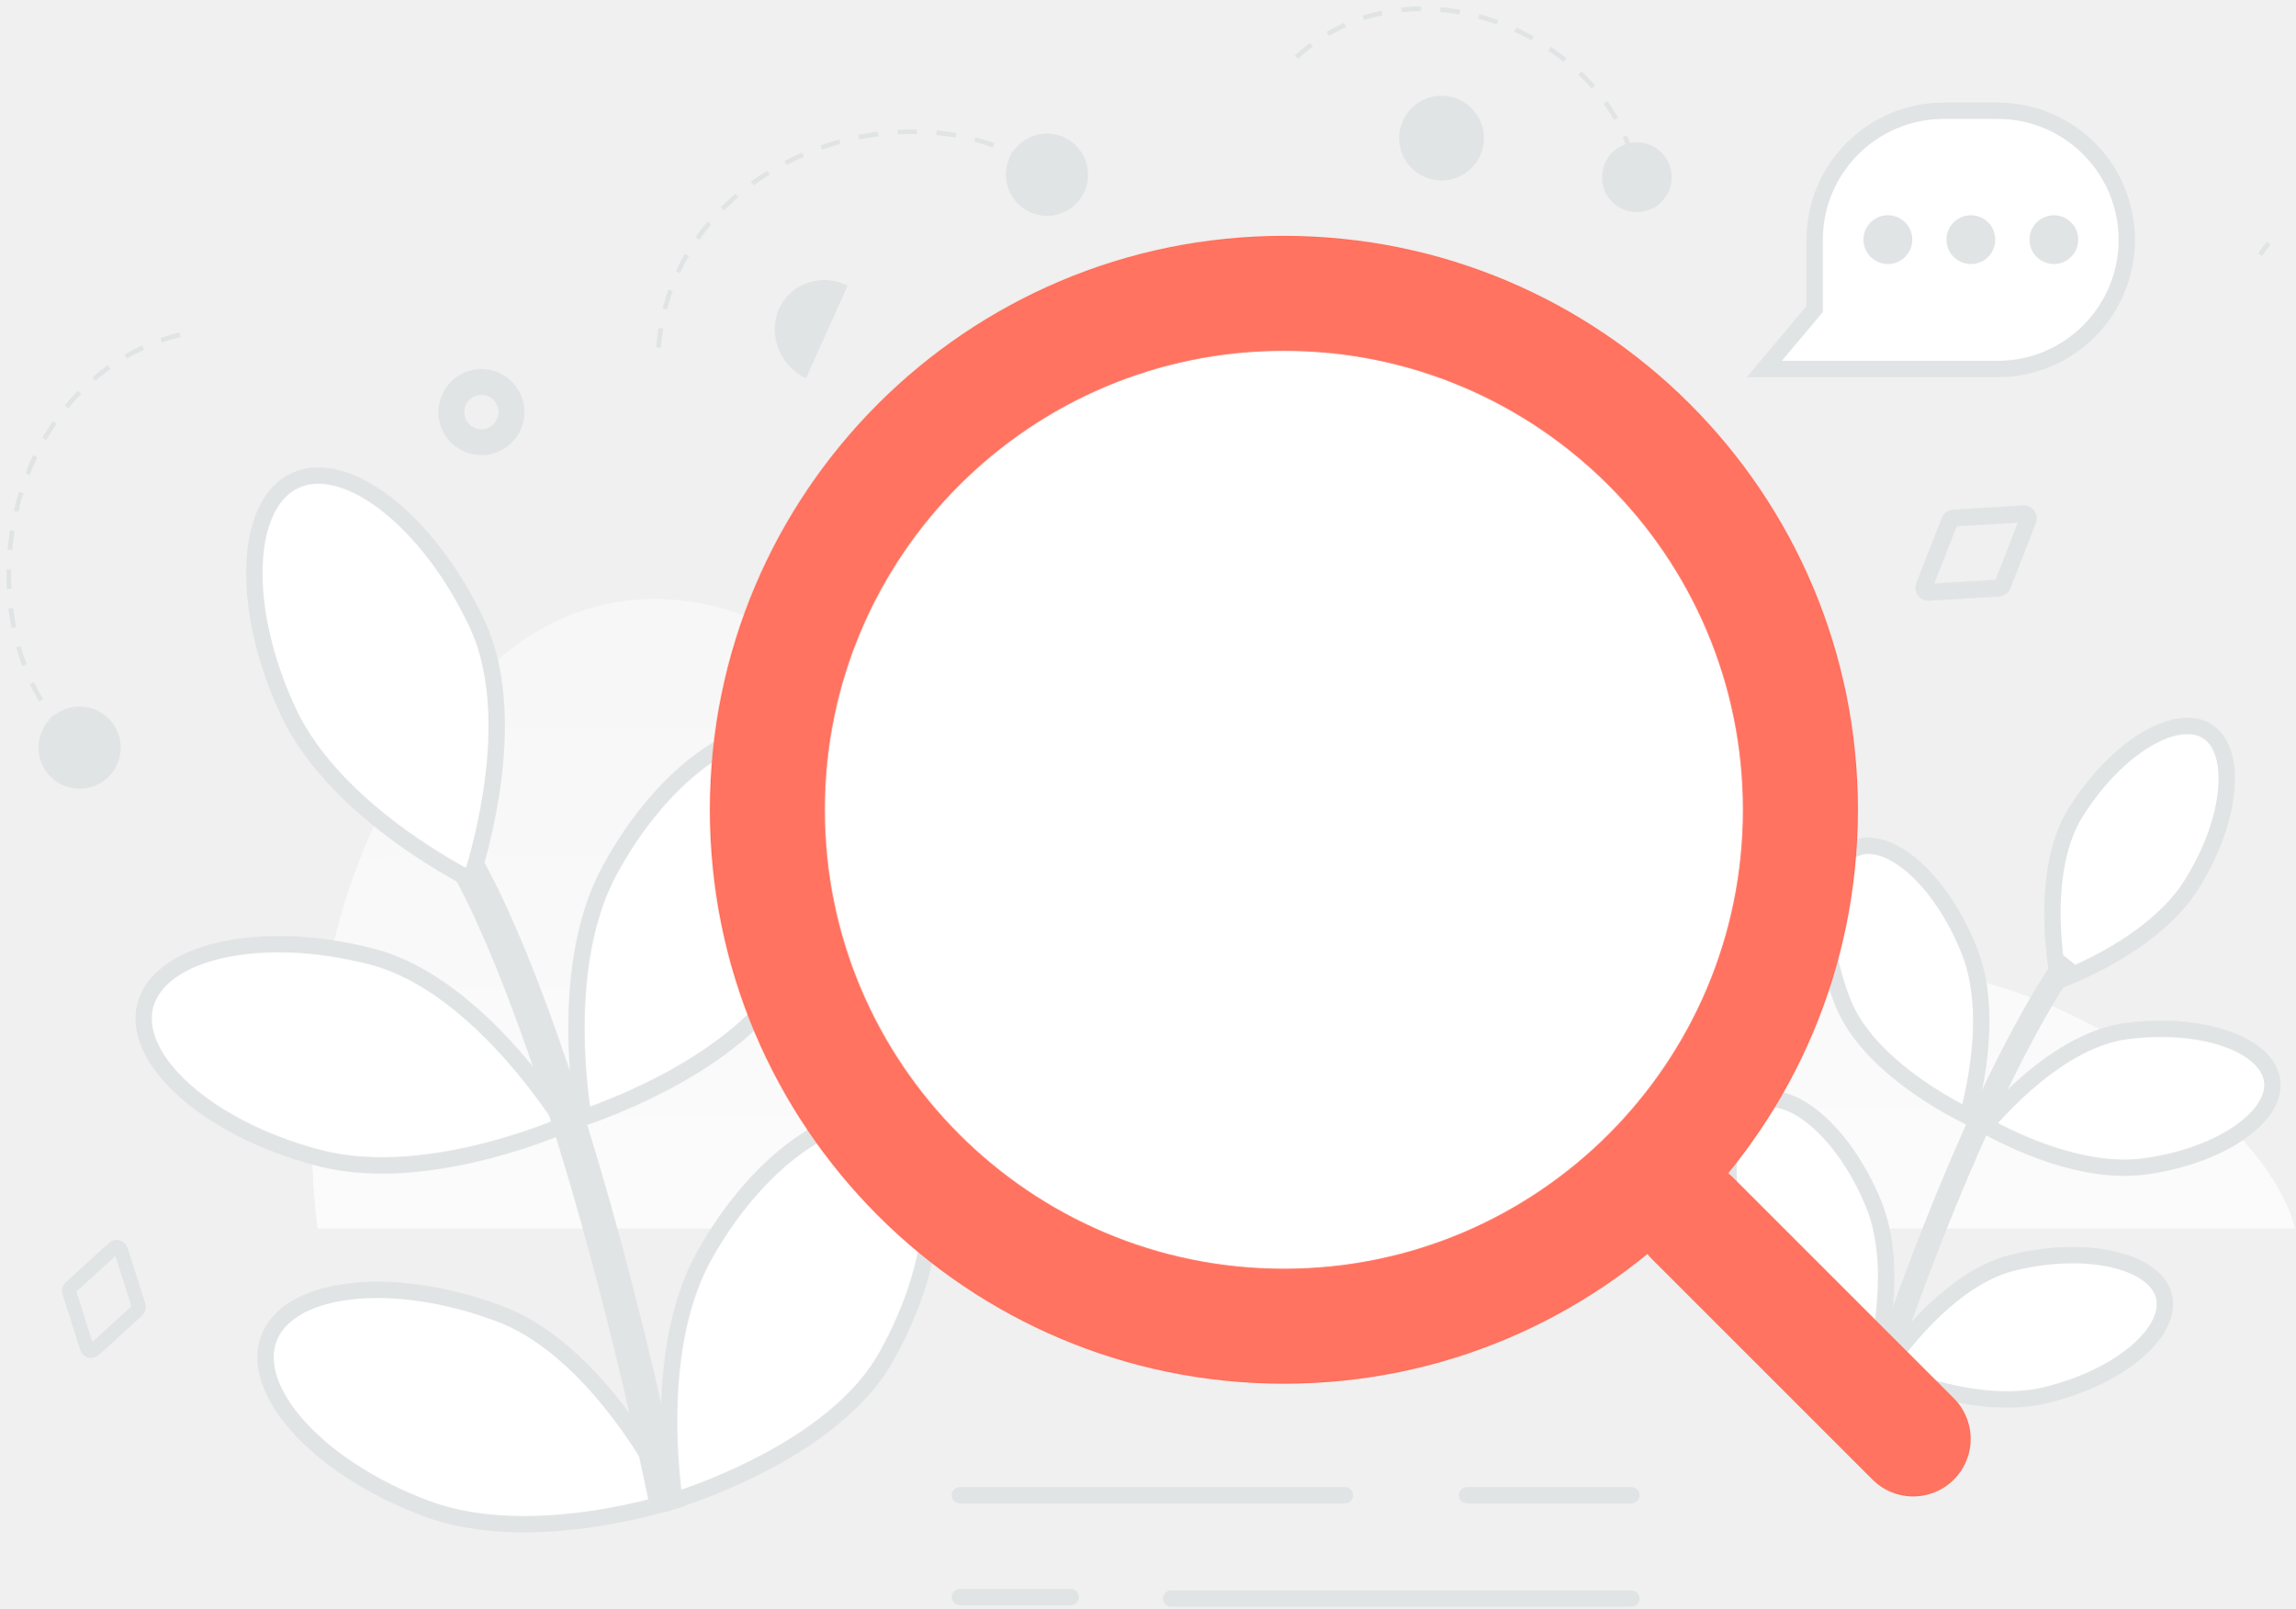
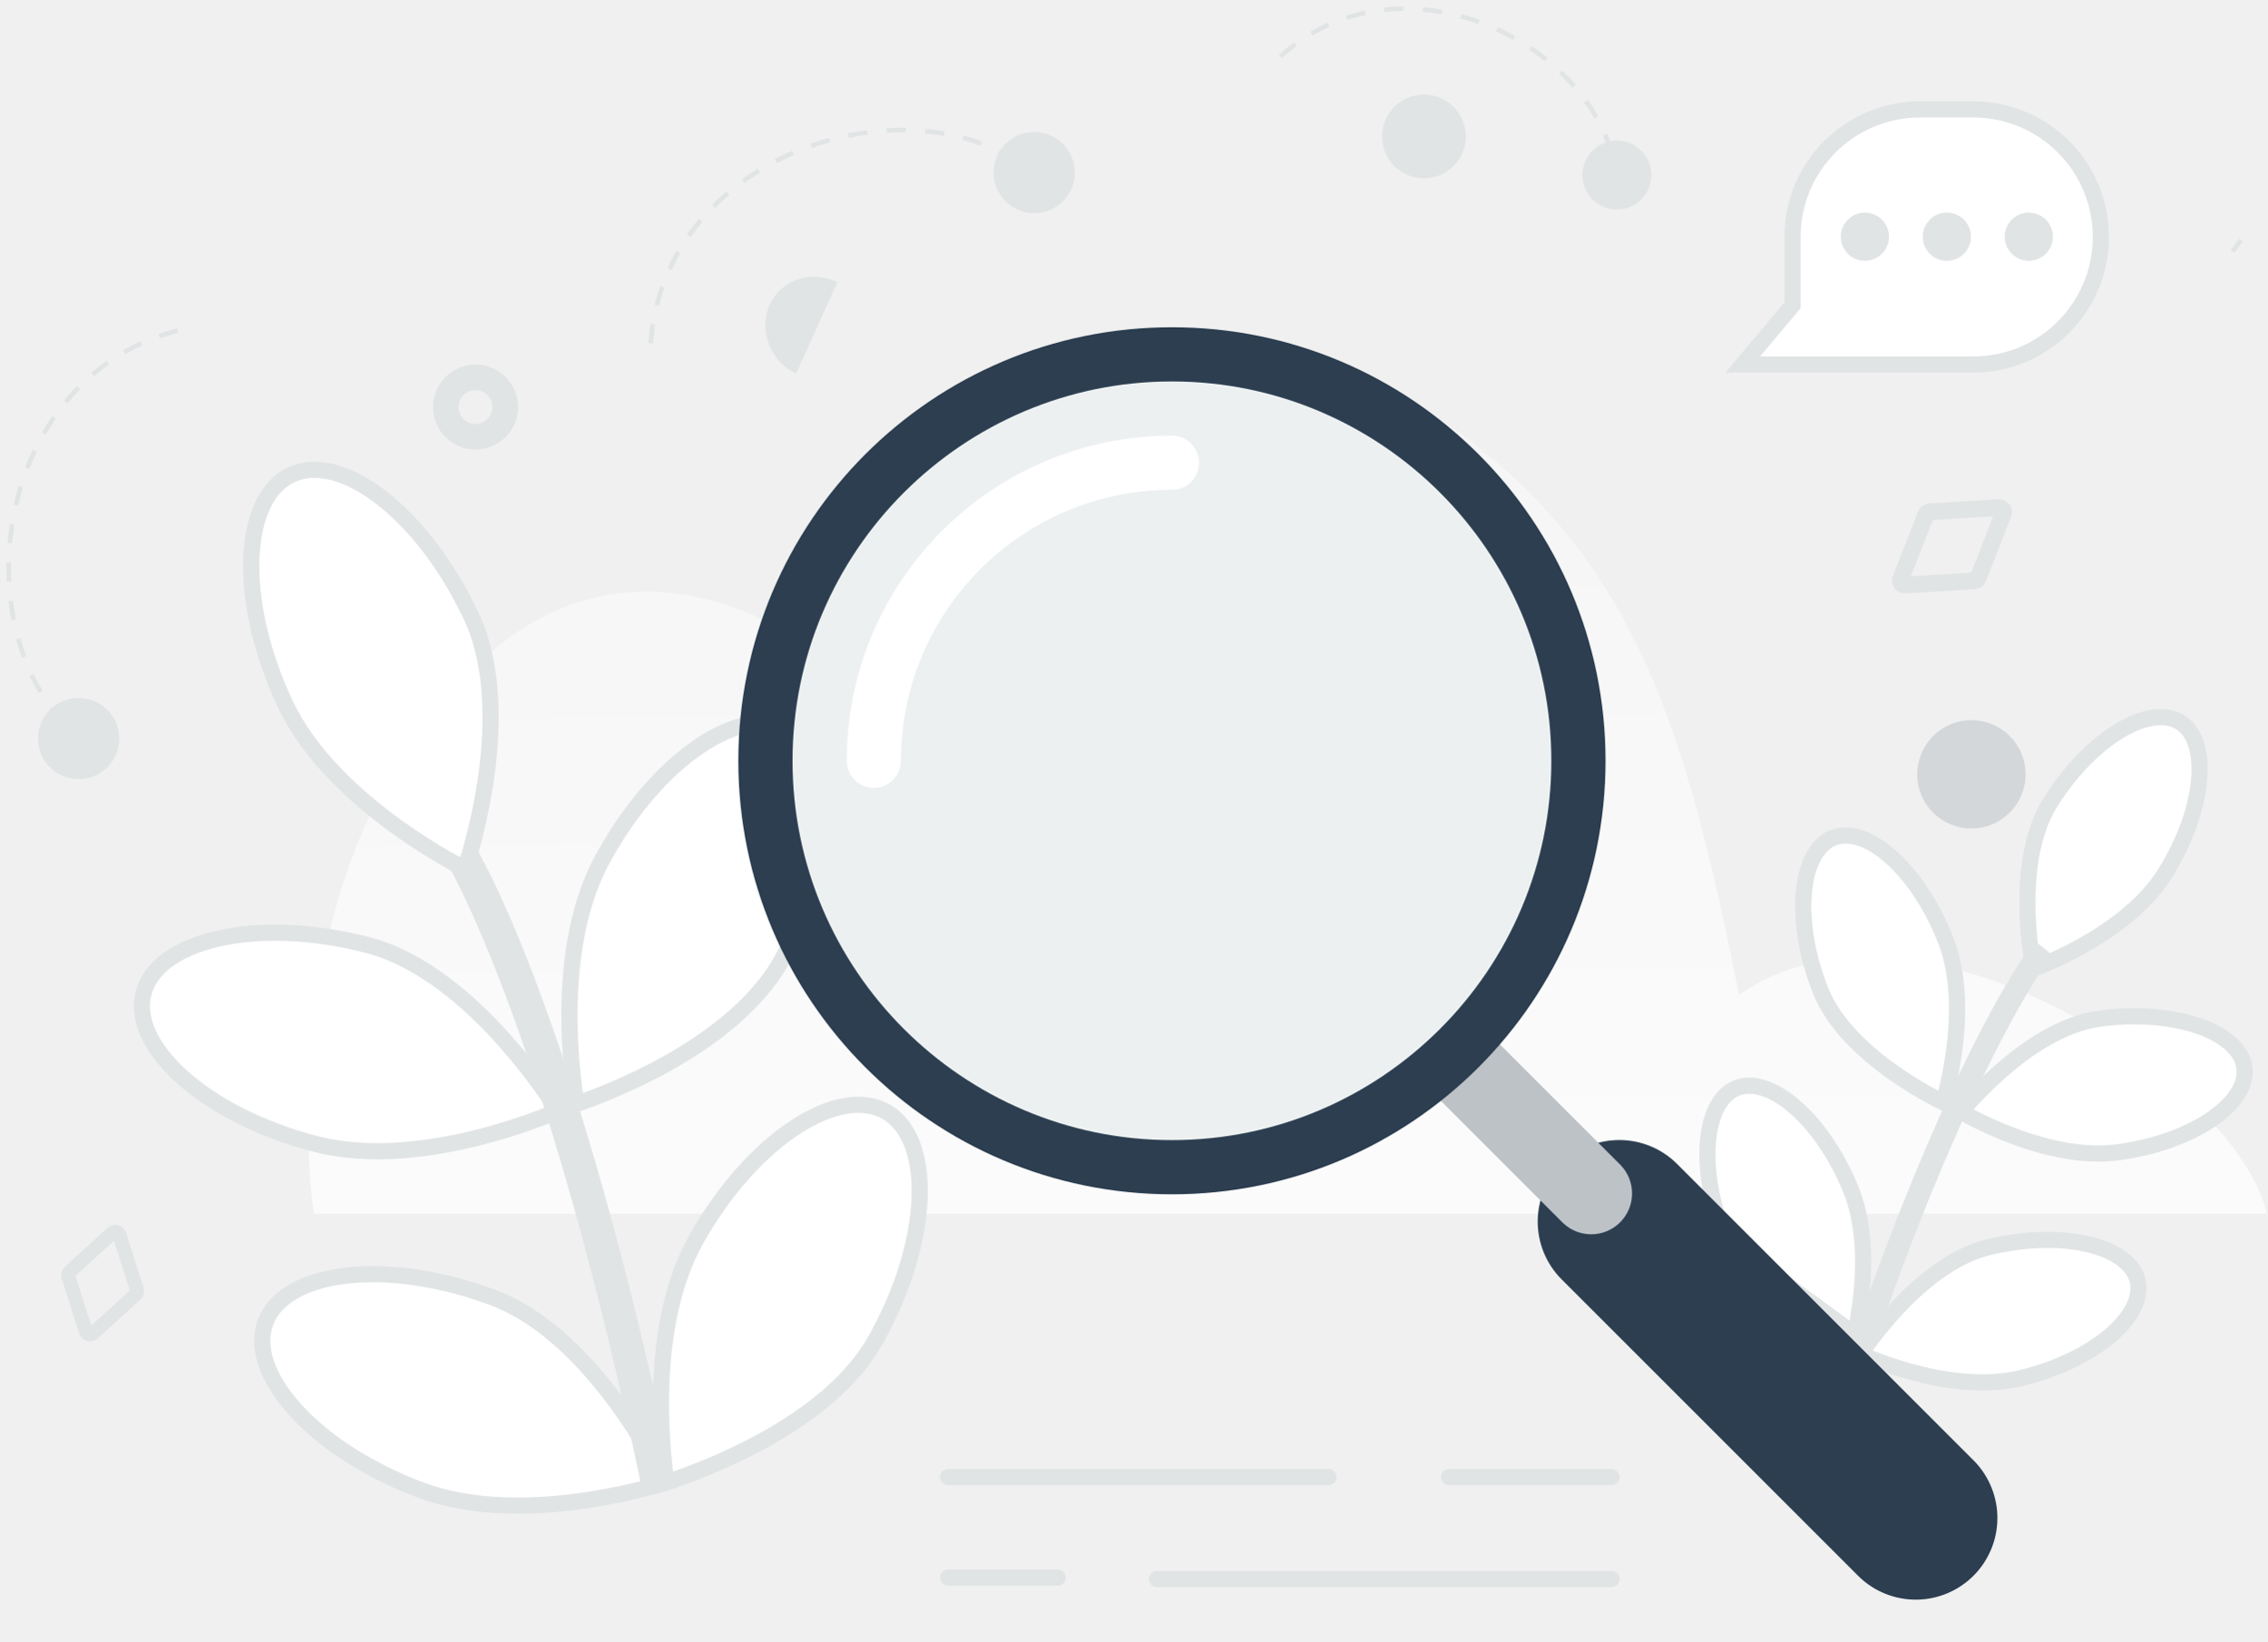
- <svg xmlns="http://www.w3.org/2000/svg" width="261" height="183" viewBox="0 0 261 183" fill="none">
-   <defs>
-     <linearGradient id="paint0_linear" x1="153.033" y1="192.776" x2="151.811" y2="-57.64" gradientUnits="userSpaceOnUse">
-       <stop stop-color="white" />
-       <stop offset="1" stop-color="#EEEEEE" />
-     </linearGradient>
-   </defs>
+ <svg xmlns="http://www.w3.org/2000/svg" width="261" height="189" viewBox="0 0 261 189" fill="none">
  <path d="M261 139.771C257.078 123.816 220.015 100.516 200.21 114.564C194.131 84.169 188.444 65.214 168.582 50.241C148.72 35.268 115.579 54.84 110.257 95.833C104.934 78.981 77.873 56.27 56.134 75.421C36.02 93.141 34.003 122.835 36.104 139.743H261V139.771Z" fill="url(#paint0_linear)" />
  <path d="M234.099 111.556C233.728 109.468 233.504 107.358 233.429 105.239C233.286 101.034 233.762 96.037 236.057 92.378C238.443 88.577 241.383 85.68 244.166 84.05C246.993 82.394 249.412 82.168 251.004 83.168L251.005 83.168C252.597 84.166 253.445 86.443 253.184 89.71C252.927 92.926 251.598 96.833 249.214 100.635C246.894 104.335 242.908 107.16 239.417 109.077C237.967 109.871 236.475 110.585 234.948 111.217C234.629 111.348 234.344 111.461 234.099 111.556ZM211.08 96.455L211.08 96.454C212.83 95.775 215.164 96.454 217.628 98.613C220.055 100.738 222.395 104.136 224.021 108.316C225.604 112.387 225.491 117.269 224.943 121.214C224.715 122.85 224.397 124.473 223.992 126.075C223.917 126.37 223.839 126.665 223.757 126.958C223.436 126.798 223.116 126.634 222.798 126.466C221.243 125.641 219.738 124.727 218.289 123.728C214.832 121.333 211.108 117.97 209.543 113.942C207.918 109.758 207.349 105.671 207.703 102.465C208.063 99.21 209.326 97.135 211.08 96.455ZM213.573 153.692L213.574 153.688C213.936 151.985 214.195 150.261 214.349 148.527L214.35 148.524C214.686 144.814 214.541 140.524 213.058 136.907C211.354 132.758 208.95 129.404 206.484 127.325C203.98 125.214 201.634 124.58 199.897 125.294L199.896 125.294C198.16 126.005 196.935 128.106 196.636 131.369C196.341 134.582 196.985 138.659 198.689 142.808L213.573 153.692ZM213.573 153.692C213.443 154.316 213.3 154.937 213.141 155.554L213.573 153.692ZM213.573 153.692L213.141 155.554L213.573 153.692ZM213.141 155.554L212.978 155.476C211.416 154.725 208.502 153.197 205.637 151.018C202.758 148.827 200.018 146.043 198.689 142.808L213.141 155.554ZM225.751 128.017C225.947 127.784 226.183 127.51 226.457 127.202C227.627 125.886 228.872 124.64 230.187 123.469C233.334 120.676 237.485 117.855 241.767 117.29C246.215 116.702 250.319 117.118 253.35 118.221C256.428 119.342 258.147 121.061 258.395 122.923C258.643 124.788 257.43 126.895 254.749 128.778C252.109 130.631 248.253 132.099 243.805 132.687C239.474 133.259 234.756 131.992 231.052 130.528C229.233 129.806 227.462 128.967 225.751 128.017ZM232.603 158.702C228.357 159.722 223.534 158.953 219.699 157.882C218.107 157.436 216.542 156.903 215.009 156.286C214.726 156.173 214.445 156.056 214.166 155.936C214.336 155.684 214.543 155.386 214.783 155.052C215.81 153.621 216.919 152.252 218.105 150.951C220.944 147.845 224.779 144.607 228.977 143.599C233.338 142.551 237.465 142.536 240.594 143.318C243.773 144.112 245.662 145.643 246.101 147.472C246.54 149.3 245.553 151.522 243.083 153.674C240.651 155.792 236.968 157.654 232.603 158.702Z" fill="white" stroke="#E1E4E5" stroke-width="1.865" />
  <path d="M216.513 150.036C215.801 152.014 215.105 153.998 214.426 155.987L213.978 155.932L213.967 155.927L213.728 155.819C214.551 153.406 215.36 151.11 216.156 148.921L216.156 148.92C225.387 123.421 232.428 112.485 234.42 109.664L234.986 110.117C232.959 113.022 225.753 124.363 216.513 150.036ZM53.547 100.077C53.71 99.569 53.922 98.881 54.156 98.047C54.86 95.542 55.417 92.998 55.825 90.428C56.788 84.302 57.004 76.828 54.256 70.964C51.433 64.948 47.627 60.14 43.796 57.217C39.925 54.263 36.259 53.385 33.538 54.662L33.537 54.662C30.817 55.935 29.147 59.316 28.942 64.183C28.738 68.999 29.998 75.001 32.816 81.017C35.585 86.925 40.96 91.807 45.727 95.239C47.711 96.664 49.771 97.98 51.898 99.181C52.56 99.555 53.119 99.854 53.547 100.077ZM90.83 83.965L90.83 83.964C88.185 82.545 84.476 83.224 80.449 85.963C76.465 88.674 72.403 93.266 69.261 99.117C66.175 104.864 65.468 112.089 65.561 117.961C65.608 120.883 65.852 123.439 66.083 125.263C66.179 126.017 66.272 126.645 66.349 127.121C66.854 126.949 67.532 126.709 68.341 126.399C70.771 125.469 73.144 124.399 75.449 123.193C80.936 120.31 87.061 116.023 90.124 110.315C93.267 104.458 94.85 98.535 94.907 93.717C94.965 88.849 93.48 85.384 90.83 83.965ZM76.332 167.349L76.332 167.353C76.451 168.774 76.593 169.92 76.7 170.684C76.92 170.613 77.172 170.531 77.455 170.437C79.879 169.616 84.43 167.899 89.029 165.214C93.645 162.518 98.213 158.903 100.782 154.328C104.034 148.536 105.727 142.642 105.873 137.824C106.021 132.954 104.601 129.46 101.984 127.994L101.983 127.993C99.366 126.523 95.645 127.13 91.568 129.793C87.534 132.427 83.386 136.942 80.134 142.734C77.278 147.828 76.296 154.136 76.121 159.633V159.635C76.021 162.58 76.149 165.262 76.332 167.349ZM64.257 127.927C63.877 127.332 63.485 126.743 63.082 126.163C61.603 124.022 60 121.969 58.281 120.015C54.178 115.365 48.559 110.43 42.291 108.808C35.861 107.143 29.732 107.008 25.037 108.094C20.293 109.191 17.276 111.454 16.52 114.36C15.765 117.27 17.303 120.715 20.919 123.978C24.496 127.206 29.922 130.063 36.352 131.728C42.668 133.363 49.858 132.338 55.542 130.859C57.906 130.241 60.233 129.495 62.516 128.625C63.1 128.401 63.681 128.169 64.257 127.927ZM48.487 171.594C54.597 173.879 61.852 173.608 67.658 172.727C70.073 172.359 72.465 171.859 74.825 171.23C75.559 171.034 76.168 170.857 76.63 170.717C76.313 170.085 75.984 169.459 75.644 168.84C74.396 166.557 73.015 164.348 71.509 162.226C67.912 157.175 62.839 151.681 56.776 149.414C50.555 147.088 44.472 146.315 39.689 146.905C34.855 147.503 31.619 149.44 30.567 152.256C29.515 155.072 30.686 158.657 33.941 162.278C37.163 165.862 42.262 169.268 48.487 171.594Z" fill="white" stroke="#E1E4E5" stroke-width="1.865" />
  <path d="M51.513 99.512C51.625 99.679 61.42 116.103 71.801 161.766C72.595 165.263 73.356 168.766 74.085 172.277L74.307 172.23L75.942 171.887V171.877H75.951L76.016 171.868C76.22 171.803 76.833 171.618 77.752 171.311C76.941 167.396 76.086 163.49 75.19 159.594C64.79 114.237 55.171 98.23 54.744 97.515L51.513 99.512Z" fill="#E1E4E5" />
-   <path fill-rule="evenodd" clip-rule="evenodd" d="M204.752 92.108C204.752 124.553 178.451 150.854 146.006 150.854C113.561 150.854 87.26 124.553 87.26 92.108C87.26 59.663 113.561 33.362 146.006 33.362C178.451 33.362 204.752 59.663 204.752 92.108Z" fill="white" stroke="#FF7360" stroke-width="13.084" stroke-linecap="round" stroke-linejoin="round" />
-   <path d="M217.57 163.671L192.469 138.57" stroke="#FF7360" stroke-width="13.084" stroke-linecap="round" stroke-linejoin="round" />
  <path d="M58.165 46.873C58.165 47.322 58.077 47.768 57.904 48.183C57.732 48.598 57.48 48.976 57.161 49.293C56.843 49.611 56.466 49.863 56.05 50.035C55.635 50.207 55.189 50.295 54.74 50.294C52.847 50.294 51.322 48.756 51.322 46.873C51.322 46.423 51.411 45.978 51.583 45.563C51.755 45.147 52.008 44.77 52.326 44.452C52.644 44.135 53.022 43.883 53.437 43.711C53.853 43.539 54.298 43.451 54.748 43.451C55.197 43.451 55.642 43.539 56.057 43.711C56.472 43.883 56.849 44.135 57.166 44.453C57.484 44.771 57.735 45.148 57.907 45.563C58.078 45.979 58.166 46.424 58.165 46.873Z" stroke="#E1E4E5" stroke-width="2.946" stroke-miterlimit="10" />
  <path d="M167.882 18.479C166.351 20.659 163.343 21.186 161.162 19.655C158.982 18.124 158.455 15.116 159.986 12.935C161.517 10.755 164.526 10.228 166.706 11.759C168.887 13.29 169.413 16.299 167.882 18.479Z" fill="#E1E4E5" />
  <path d="M206.149 35.405L206.367 35.145V27.281C206.367 19.171 212.941 12.592 221.056 12.592H227.176C235.286 12.592 241.865 19.171 241.865 27.281C241.865 35.391 235.286 41.97 227.176 41.97H200.642L206.149 35.405Z" fill="white" stroke="#E1E4E5" stroke-width="1.865" />
  <path d="M216.54 27.254C216.54 27.743 216.346 28.212 216 28.558C215.654 28.904 215.185 29.099 214.696 29.099C214.207 29.098 213.738 28.904 213.392 28.558C213.046 28.212 212.851 27.743 212.851 27.254C212.851 26.765 213.046 26.296 213.392 25.95C213.738 25.604 214.207 25.41 214.696 25.41C215.185 25.41 215.654 25.604 216 25.95C216.346 26.296 216.54 26.765 216.54 27.254ZM225.977 27.254C225.977 27.743 225.782 28.212 225.436 28.558C225.091 28.904 224.622 29.099 224.132 29.099C223.643 29.099 223.174 28.904 222.828 28.558C222.483 28.212 222.288 27.743 222.288 27.254C222.288 26.765 222.483 26.296 222.828 25.95C223.174 25.604 223.643 25.41 224.132 25.41C224.622 25.41 225.091 25.604 225.436 25.95C225.782 26.296 225.977 26.765 225.977 27.254ZM235.414 27.254C235.414 27.743 235.219 28.212 234.873 28.558C234.527 28.904 234.058 29.099 233.569 29.099C233.08 29.099 232.611 28.904 232.265 28.558C231.919 28.212 231.725 27.743 231.725 27.254C231.725 26.765 231.919 26.296 232.265 25.95C232.611 25.604 233.08 25.41 233.569 25.41C234.058 25.41 234.527 25.604 234.873 25.95C235.219 26.296 235.414 26.765 235.414 27.254Z" fill="#E1E4E5" stroke="#E1E4E5" stroke-width="1.865" />
  <path d="M133.189 181.829H185.526M109.156 170.079H152.949H109.156ZM166.834 170.079H185.526H166.834ZM109.156 181.66H121.763H109.156Z" stroke="#E1E4E5" stroke-width="1.865" stroke-miterlimit="10" stroke-linecap="round" stroke-linejoin="round" />
  <path d="M20.448 38.06C0.111 43.333 -4.321 70.498 7.364 83.309" stroke="#E1E4E5" stroke-width="0.534" stroke-miterlimit="10" stroke-dasharray="2.22 2.22" />
  <path d="M7.946 83.915C8.331 84.31 8.734 84.687 9.153 85.045" stroke="#E1E4E5" stroke-width="0.534" stroke-miterlimit="10" />
  <path d="M9.27 80.37C11.85 80.495 13.845 82.68 13.72 85.26C13.602 87.836 11.409 89.835 8.83 89.71C6.25 89.585 4.255 87.399 4.38 84.82C4.501 82.233 6.69 80.244 9.27 80.37Z" fill="#E1E4E5" />
  <path d="M74.898 39.531C76.428 18.577 102.353 9.333 117.057 18.523" stroke="#E1E4E5" stroke-width="0.534" stroke-miterlimit="10" stroke-dasharray="2.22 2.22" />
  <path d="M257.021 28.975C257.329 28.518 257.658 28.075 258.006 27.647" stroke="#E1E4E5" stroke-width="0.534" stroke-miterlimit="10" />
  <path d="M114.508 20.927C115.095 23.442 117.604 25.012 120.119 24.425C122.632 23.846 124.204 21.33 123.617 18.815C123.03 16.3 120.522 14.729 118.006 15.316C115.483 15.901 113.921 18.412 114.508 20.927Z" fill="#E1E4E5" />
  <path d="M147.427 6.501C160.603 -5.53 181.991 3.903 185.694 18.156" stroke="#E1E4E5" stroke-width="0.534" stroke-miterlimit="10" stroke-dasharray="2.22 2.22" />
  <path d="M182.719 18.151C181.612 20.045 182.243 22.478 184.137 23.584C186.025 24.694 188.464 24.06 189.57 22.166C190.677 20.272 190.046 17.839 188.152 16.732C187.702 16.468 187.205 16.295 186.688 16.223C186.171 16.151 185.646 16.182 185.141 16.314C184.636 16.445 184.162 16.675 183.747 16.991C183.331 17.306 182.982 17.7 182.719 18.151Z" fill="#E1E4E5" />
  <path d="M15.759 148.528C15.819 148.714 15.764 148.917 15.62 149.048L10.695 153.541C10.633 153.597 10.558 153.637 10.476 153.657C10.395 153.677 10.31 153.676 10.229 153.655C10.148 153.633 10.074 153.591 10.013 153.533C9.952 153.475 9.907 153.403 9.882 153.323L7.863 146.97C7.834 146.879 7.832 146.781 7.857 146.689C7.881 146.597 7.932 146.514 8.002 146.449L12.927 141.959C12.989 141.902 13.064 141.863 13.146 141.843C13.227 141.823 13.312 141.824 13.393 141.846C13.474 141.867 13.548 141.909 13.609 141.967C13.669 142.025 13.714 142.097 13.74 142.177L15.759 148.528V148.528Z" stroke="#E1E4E5" stroke-width="1.602" stroke-miterlimit="10" />
  <path d="M227.727 66.57C227.692 66.659 227.633 66.737 227.556 66.793C227.478 66.849 227.387 66.882 227.291 66.887L219.316 67.362C219.232 67.368 219.149 67.352 219.073 67.316C218.997 67.28 218.931 67.226 218.882 67.158C218.833 67.09 218.801 67.011 218.79 66.928C218.78 66.845 218.79 66.76 218.821 66.682L221.726 59.24C221.797 59.058 221.967 58.935 222.162 58.923L230.136 58.449C230.219 58.444 230.303 58.461 230.378 58.496C230.454 58.532 230.52 58.586 230.569 58.654C230.618 58.722 230.65 58.801 230.661 58.884C230.671 58.967 230.661 59.052 230.631 59.13L227.727 66.57Z" stroke="#E1E4E5" stroke-width="1.934" stroke-miterlimit="10" />
  <path d="M91.651 43.041C88.656 41.584 87.293 38.033 88.601 35.115C89.908 32.198 93.401 31.021 96.404 32.484" fill="#E1E4E5" />
+   <path fill-rule="evenodd" clip-rule="evenodd" d="M179.784 134.023C181.547 132.261 183.937 131.271 186.429 131.271C188.921 131.271 191.311 132.261 193.074 134.023L227.328 168.279C229.034 170.052 229.976 172.424 229.952 174.885C229.928 177.346 228.939 179.699 227.199 181.439C225.459 183.179 223.106 184.168 220.645 184.192C218.185 184.216 215.812 183.274 214.039 181.568L179.784 147.314C178.911 146.441 178.219 145.405 177.747 144.265C177.274 143.124 177.031 141.902 177.031 140.668C177.031 139.434 177.274 138.212 177.747 137.071C178.219 135.931 178.911 134.895 179.784 134.023Z" fill="#2C3E50" />
+   <path fill-rule="evenodd" clip-rule="evenodd" d="M162.828 117.057C163.71 116.176 164.907 115.68 166.154 115.68C167.401 115.68 168.597 116.176 169.479 117.057L186.583 134.163C187.436 135.05 187.906 136.237 187.894 137.468C187.882 138.699 187.387 139.877 186.517 140.747C185.646 141.618 184.469 142.112 183.238 142.124C182.007 142.137 180.82 141.666 179.932 140.813L162.828 123.708C162.392 123.271 162.045 122.753 161.808 122.182C161.572 121.612 161.45 121 161.45 120.382C161.45 119.765 161.572 119.153 161.808 118.583C162.045 118.012 162.392 117.494 162.828 117.057Z" fill="#BDC2C7" />
+   <path d="M226.96 95.4C223.514 95.4 220.72 92.606 220.72 89.16C220.72 85.714 223.514 82.92 226.96 82.92C230.406 82.92 233.2 85.714 233.2 89.16C233.2 92.606 230.406 95.4 226.96 95.4Z" fill="#D4D7DA" />
+   <path d="M134.92 134.4C160.725 134.4 181.72 113.406 181.72 87.6C181.72 61.794 160.725 40.8 134.92 40.8C109.114 40.8 88.12 61.794 88.12 87.6C88.12 113.406 109.114 134.4 134.92 134.4Z" fill="#ECF0F1" />
+   <path d="M134.92 43.92C110.835 43.92 91.24 63.515 91.24 87.6C91.24 111.685 110.835 131.28 134.92 131.28C159.005 131.28 178.6 111.685 178.6 87.6C178.6 63.515 159.005 43.92 134.92 43.92ZM134.92 37.68C162.49 37.68 184.84 60.03 184.84 87.6C184.84 115.17 162.49 137.52 134.92 137.52C107.35 137.52 85 115.17 85 87.6C85 60.03 107.35 37.68 134.92 37.68Z" fill="#2C3E50" />
+   <path d="M134.92 53.28C115.966 53.28 100.6 68.646 100.6 87.6" stroke="white" stroke-width="6.24" stroke-miterlimit="10" stroke-linecap="round" stroke-linejoin="round" />
+   <defs>
+     <linearGradient id="paint0_linear" x1="153.033" y1="192.776" x2="151.811" y2="-57.64" gradientUnits="userSpaceOnUse">
+       <stop stop-color="white" />
+       <stop offset="1" stop-color="#EEEEEE" />
+     </linearGradient>
+   </defs>
</svg>
